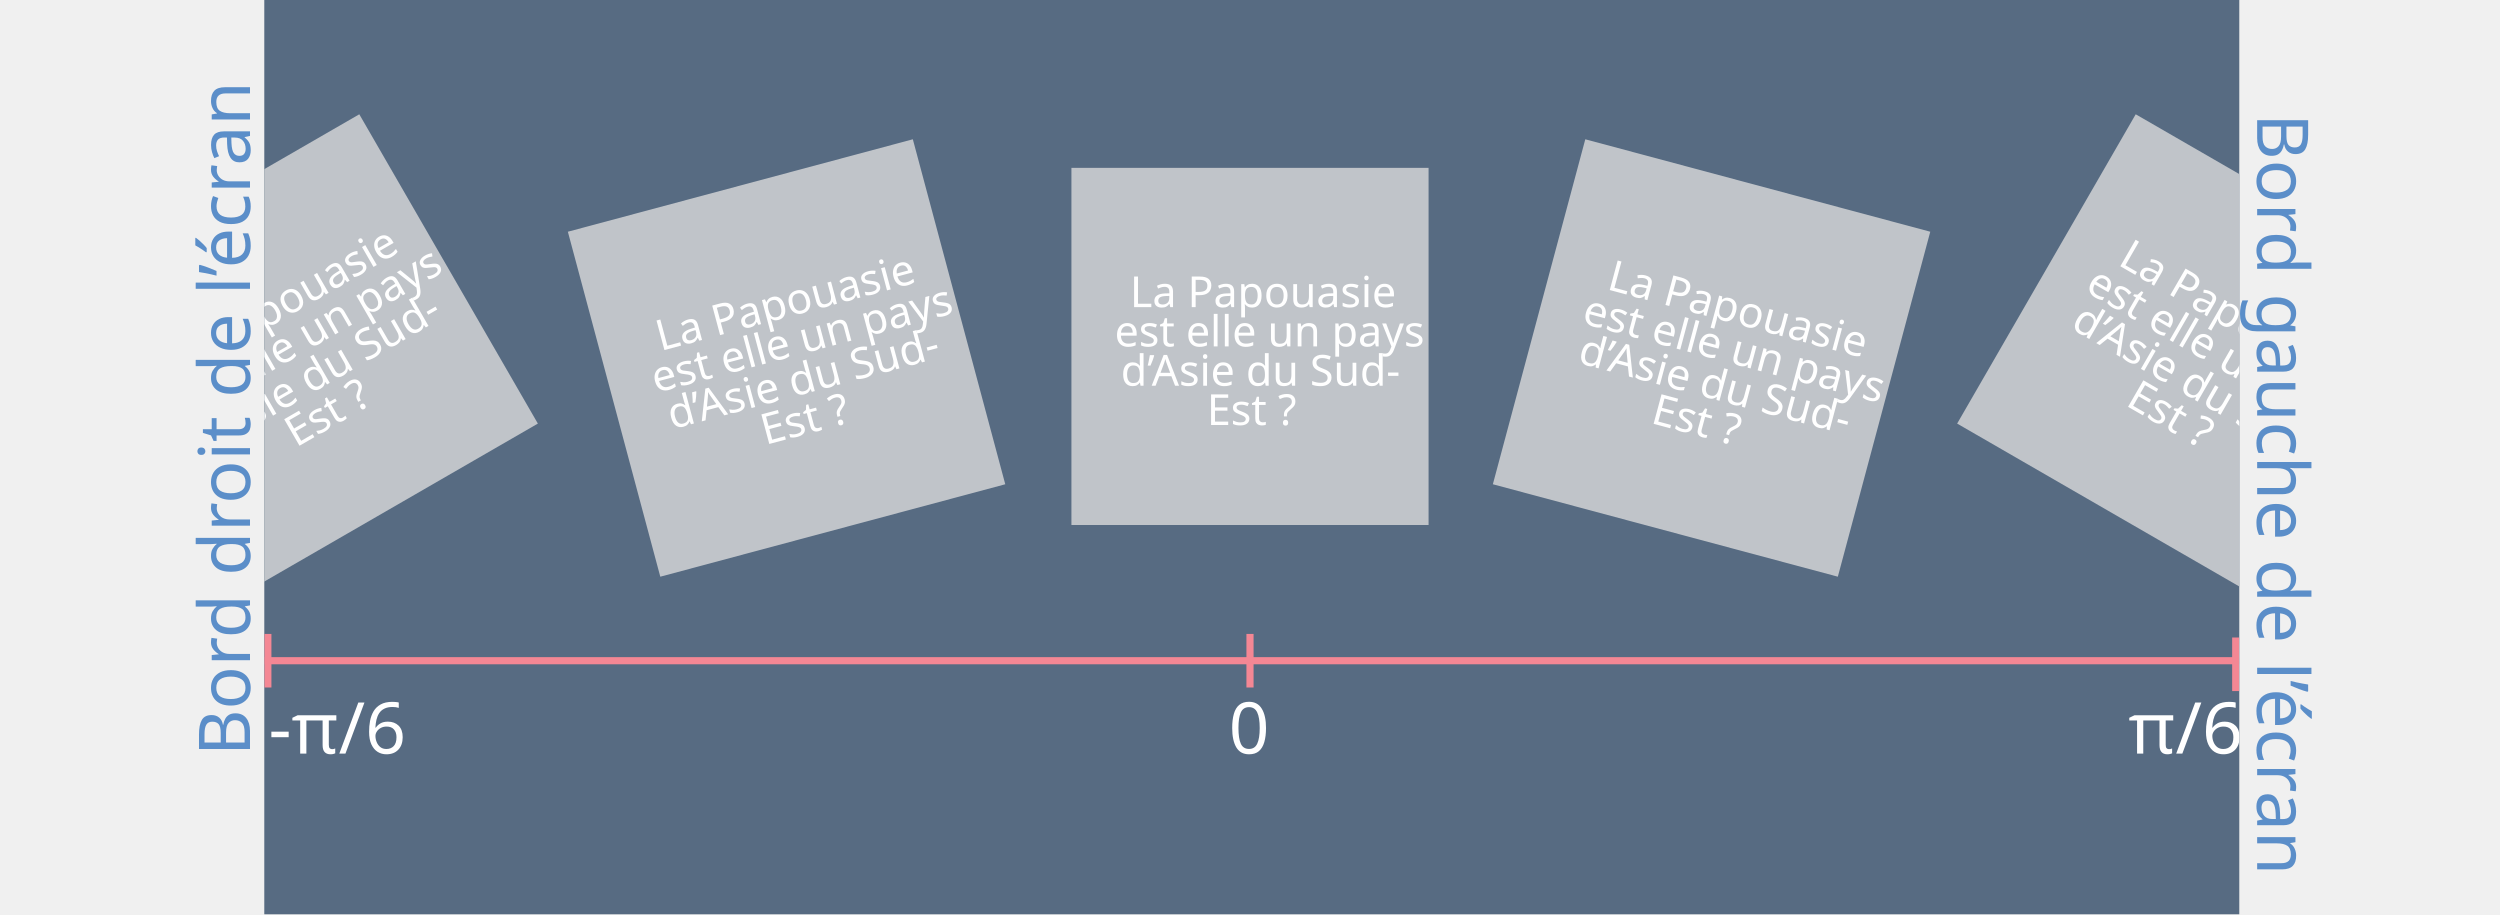
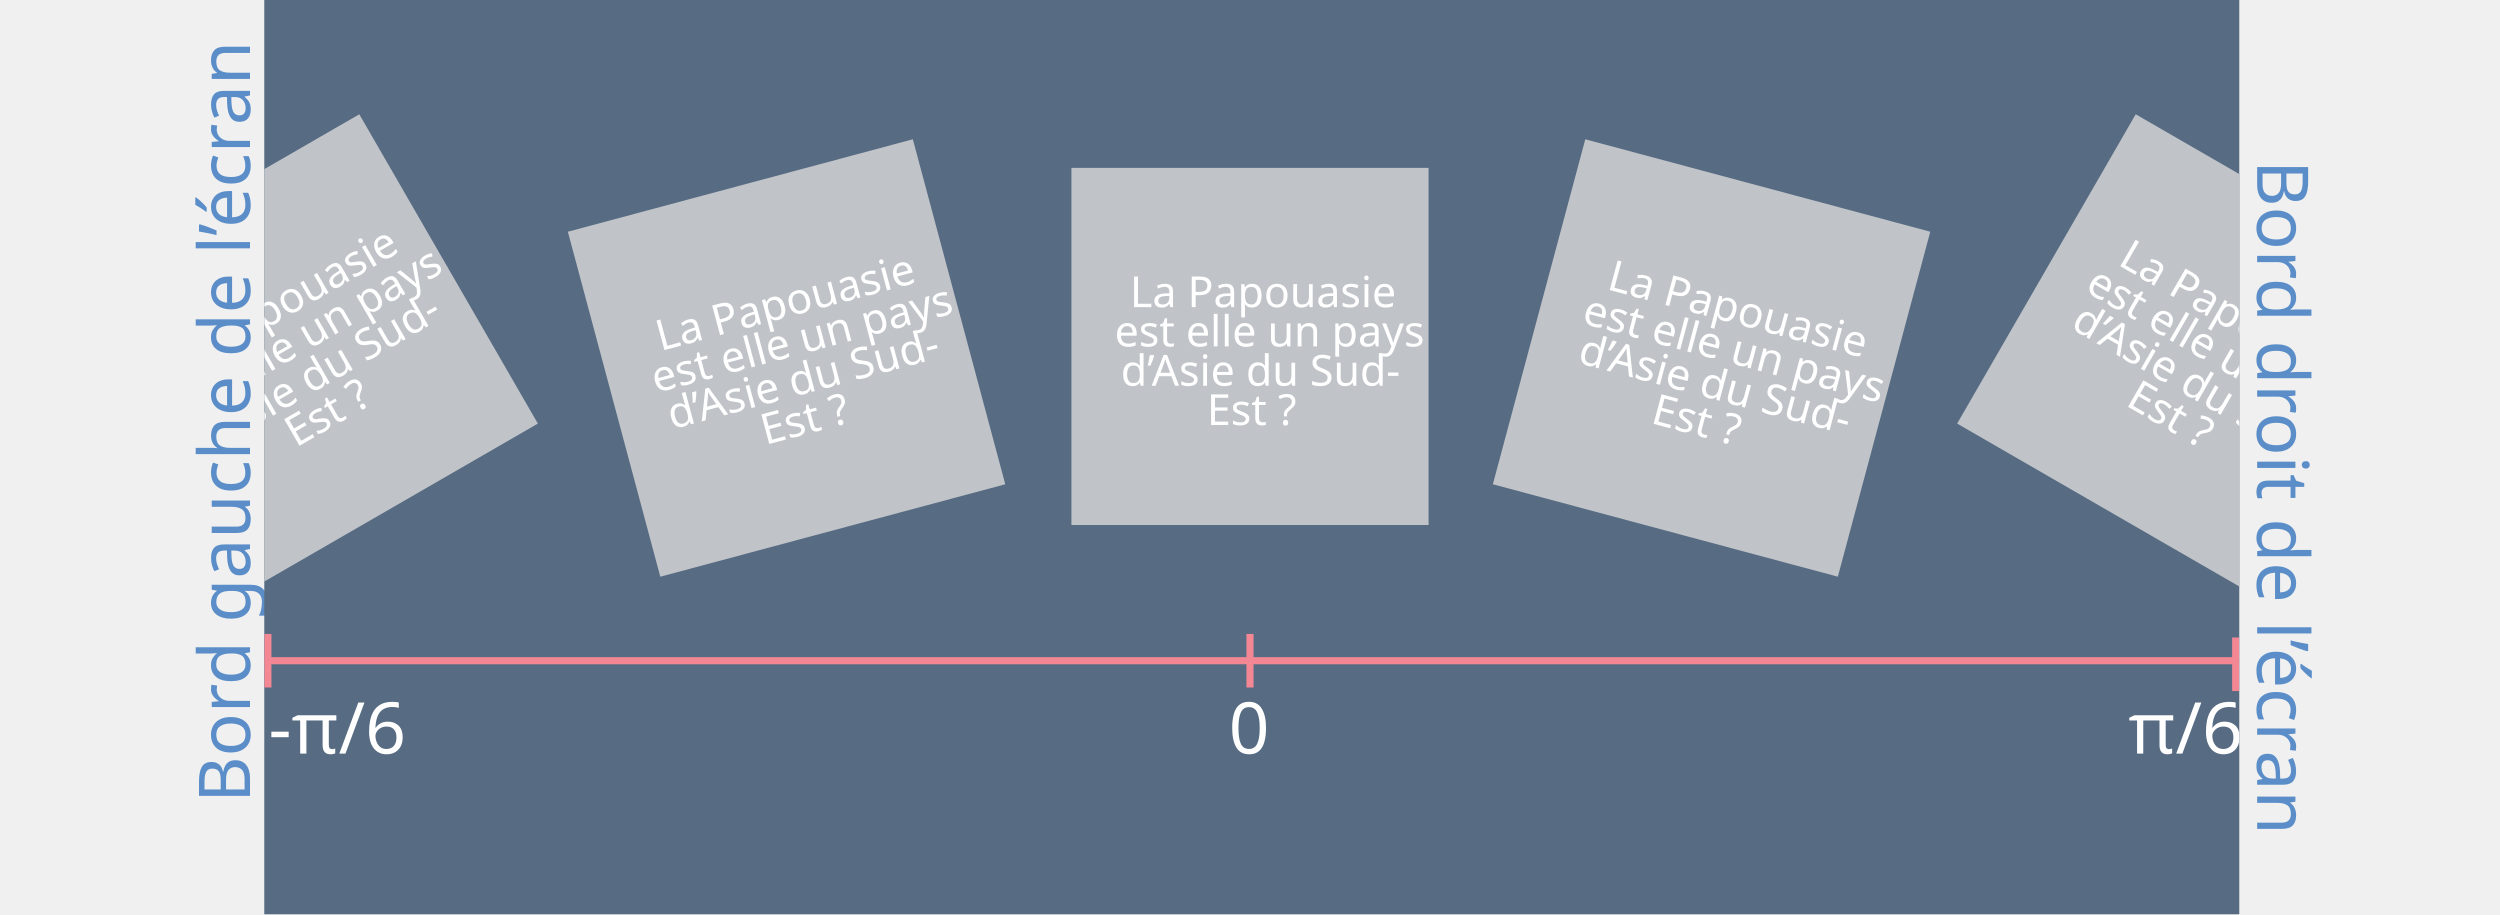
<svg xmlns="http://www.w3.org/2000/svg" xmlns:xlink="http://www.w3.org/1999/xlink" width="700px" height="256px" viewBox="0 0 700 256" version="1.1" style="background: #EDEFF2;">
  <defs>
    <rect id="path-1" x="0" y="0" width="553" height="256" />
  </defs>
  <g id="P4" stroke="none" stroke-width="1" fill="none" fill-rule="evenodd">
    <g id="P4C4_2">
-       <text id="Bord-droit-de-l’écra" transform="translate(63, 128.5) rotate(270) translate(-63, -128.5) " font-family="SFUIDisplay-Light, SF UI Display" font-size="20" font-weight="300" fill="#5B8EC9">
-         <tspan x="-20.154" y="135.5">Bord droit de l’écran</tspan>
+       <text id="Bord-gauche-de-l’écr" transform="translate(63, 128.5) rotate(270) translate(-63, -128.5) " font-family="SFUIDisplay-Light, SF UI Display" font-size="20" font-weight="300" fill="#5B8EC9">
+         <tspan x="-33.289" y="135.5">Bord gauche de l’écran</tspan>
      </text>
-       <text id="Bord-gauche-de-l’écr" transform="translate(639, 128) rotate(90) translate(-639, -128) " font-family="SFUIDisplay-Light, SF UI Display" font-size="20" font-weight="300" fill="#5B8EC9">
-         <tspan x="542.711" y="135">Bord gauche de l’écran</tspan>
+       <text id="Bord-droit-de-l’écra" transform="translate(639, 128) rotate(90) translate(-639, -128) " font-family="SFUIDisplay-Light, SF UI Display" font-size="20" font-weight="300" fill="#5B8EC9">
+         <tspan x="555.846" y="135">Bord droit de l’écran</tspan>
      </text>
      <g id="Group-2" transform="translate(74, 0)">
        <mask id="mask-2" fill="white">
          <use xlink:href="#path-1" />
        </mask>
        <use id="Mask" fill="#576B82" xlink:href="#path-1" />
        <g mask="url(#mask-2)" id="Group">
          <g transform="translate(-60, 32)">
            <g transform="translate(286, 15)">
              <rect id="Rectangle" fill="#C0C4C9" x="0" y="0" width="100" height="100" />
              <text id="La-Papouasie-est-ell" font-family="Balham" font-size="12" font-weight="normal" fill="#FFFFFF">
                <tspan x="16.389" y="39">La Papouasie </tspan>
                <tspan x="12.105" y="50">est elle un pays </tspan>
                <tspan x="13.833" y="61">d’Asie du Sud-</tspan>
                <tspan x="37.947" y="72">Est ?</tspan>
              </text>
            </g>
            <g transform="translate(465.2372, 68.23724) rotate(15) translate(-465.2372, -68.23724) translate(415.2372, 18.23724)">
              <rect id="Rectangle" fill="#C0C4C9" x="0" y="0" width="100" height="100" />
              <text id="La-Papouasie-est-ell" font-family="Balham" font-size="12" font-weight="normal" fill="#FFFFFF">
                <tspan x="16.389" y="39">La Papouasie </tspan>
                <tspan x="12.105" y="50">est elle un pays </tspan>
                <tspan x="13.833" y="61">d’Asie du Sud-</tspan>
                <tspan x="37.947" y="72">Est ?</tspan>
              </text>
            </g>
            <g transform="translate(206.2372, 68.23724) rotate(-15) translate(-206.2372, -68.23724) translate(156.2372, 18.23724)">
              <rect id="Rectangle" fill="#C0C4C9" x="0" y="0" width="100" height="100" />
              <text id="La-Papouasie-est-ell" font-family="Balham" font-size="12" font-weight="normal" fill="#FFFFFF">
                <tspan x="16.389" y="39">La Papouasie </tspan>
                <tspan x="12.105" y="50">est elle un pays </tspan>
                <tspan x="13.833" y="61">d’Asie du Sud-</tspan>
                <tspan x="37.947" y="72">Est ?</tspan>
              </text>
            </g>
            <g transform="translate(602.3013, 68.30127) rotate(30) translate(-602.3013, -68.30127) translate(552.3013, 18.30127)">
              <rect id="Rectangle" fill="#C0C4C9" x="0" y="0" width="100" height="100" />
              <text id="La-Papouasie-est-ell" font-family="Balham" font-size="12" font-weight="normal" fill="#FFFFFF">
                <tspan x="16.389" y="39">La Papouasie </tspan>
                <tspan x="12.105" y="50">est elle un pays </tspan>
                <tspan x="13.833" y="61">d’Asie du Sud-</tspan>
                <tspan x="37.947" y="72">Est ?</tspan>
              </text>
            </g>
            <g transform="translate(68.30127, 68.30127) rotate(-30) translate(-68.30127, -68.30127) translate(18.30127, 18.30127)">
              <rect id="Rectangle" fill="#C0C4C9" x="0" y="0" width="100" height="100" />
              <text id="La-Papouasie-est-ell" font-family="Balham" font-size="12" font-weight="normal" fill="#FFFFFF">
                <tspan x="16.389" y="39">La Papouasie </tspan>
                <tspan x="12.105" y="50">est elle un pays </tspan>
                <tspan x="13.833" y="61">d’Asie du Sud-</tspan>
                <tspan x="37.947" y="72">Est ?</tspan>
              </text>
            </g>
          </g>
        </g>
        <g id="Echelle" mask="url(#mask-2)">
          <g transform="translate(0, 178)">
            <text id="0" stroke="none" font-family="SFUIDisplay-Light, SF UI Display" font-size="20" font-weight="300">
              <tspan x="270.033" y="33" fill="#FFFFFF">0</tspan>
            </text>
            <text id="-π/6" stroke="none" font-family="SFUIDisplay-Light, SF UI Display" font-size="20" font-weight="300">
              <tspan x="1.188" y="33" fill="#FFFFFF">-π/6</tspan>
            </text>
            <text id="π/6" stroke="none" font-family="SFUIDisplay-Light, SF UI Display" font-size="20" font-weight="300">
              <tspan x="521.956" y="33" fill="#FFFFFF">π/6</tspan>
            </text>
            <path d="M1,7 L552,7" id="Line" stroke="#F48794" stroke-width="2" stroke-linecap="square" />
            <path d="M1,0.5 L1,13.5" id="Line" stroke="#F48794" stroke-width="2" stroke-linecap="square" />
            <path d="M552,1.5 L552,14.5" id="Line" stroke="#F48794" stroke-width="2" stroke-linecap="square" />
            <path d="M276,0.5 L276,13.5" id="Line" stroke="#F48794" stroke-width="2" stroke-linecap="square" />
          </g>
        </g>
      </g>
    </g>
  </g>
</svg>
